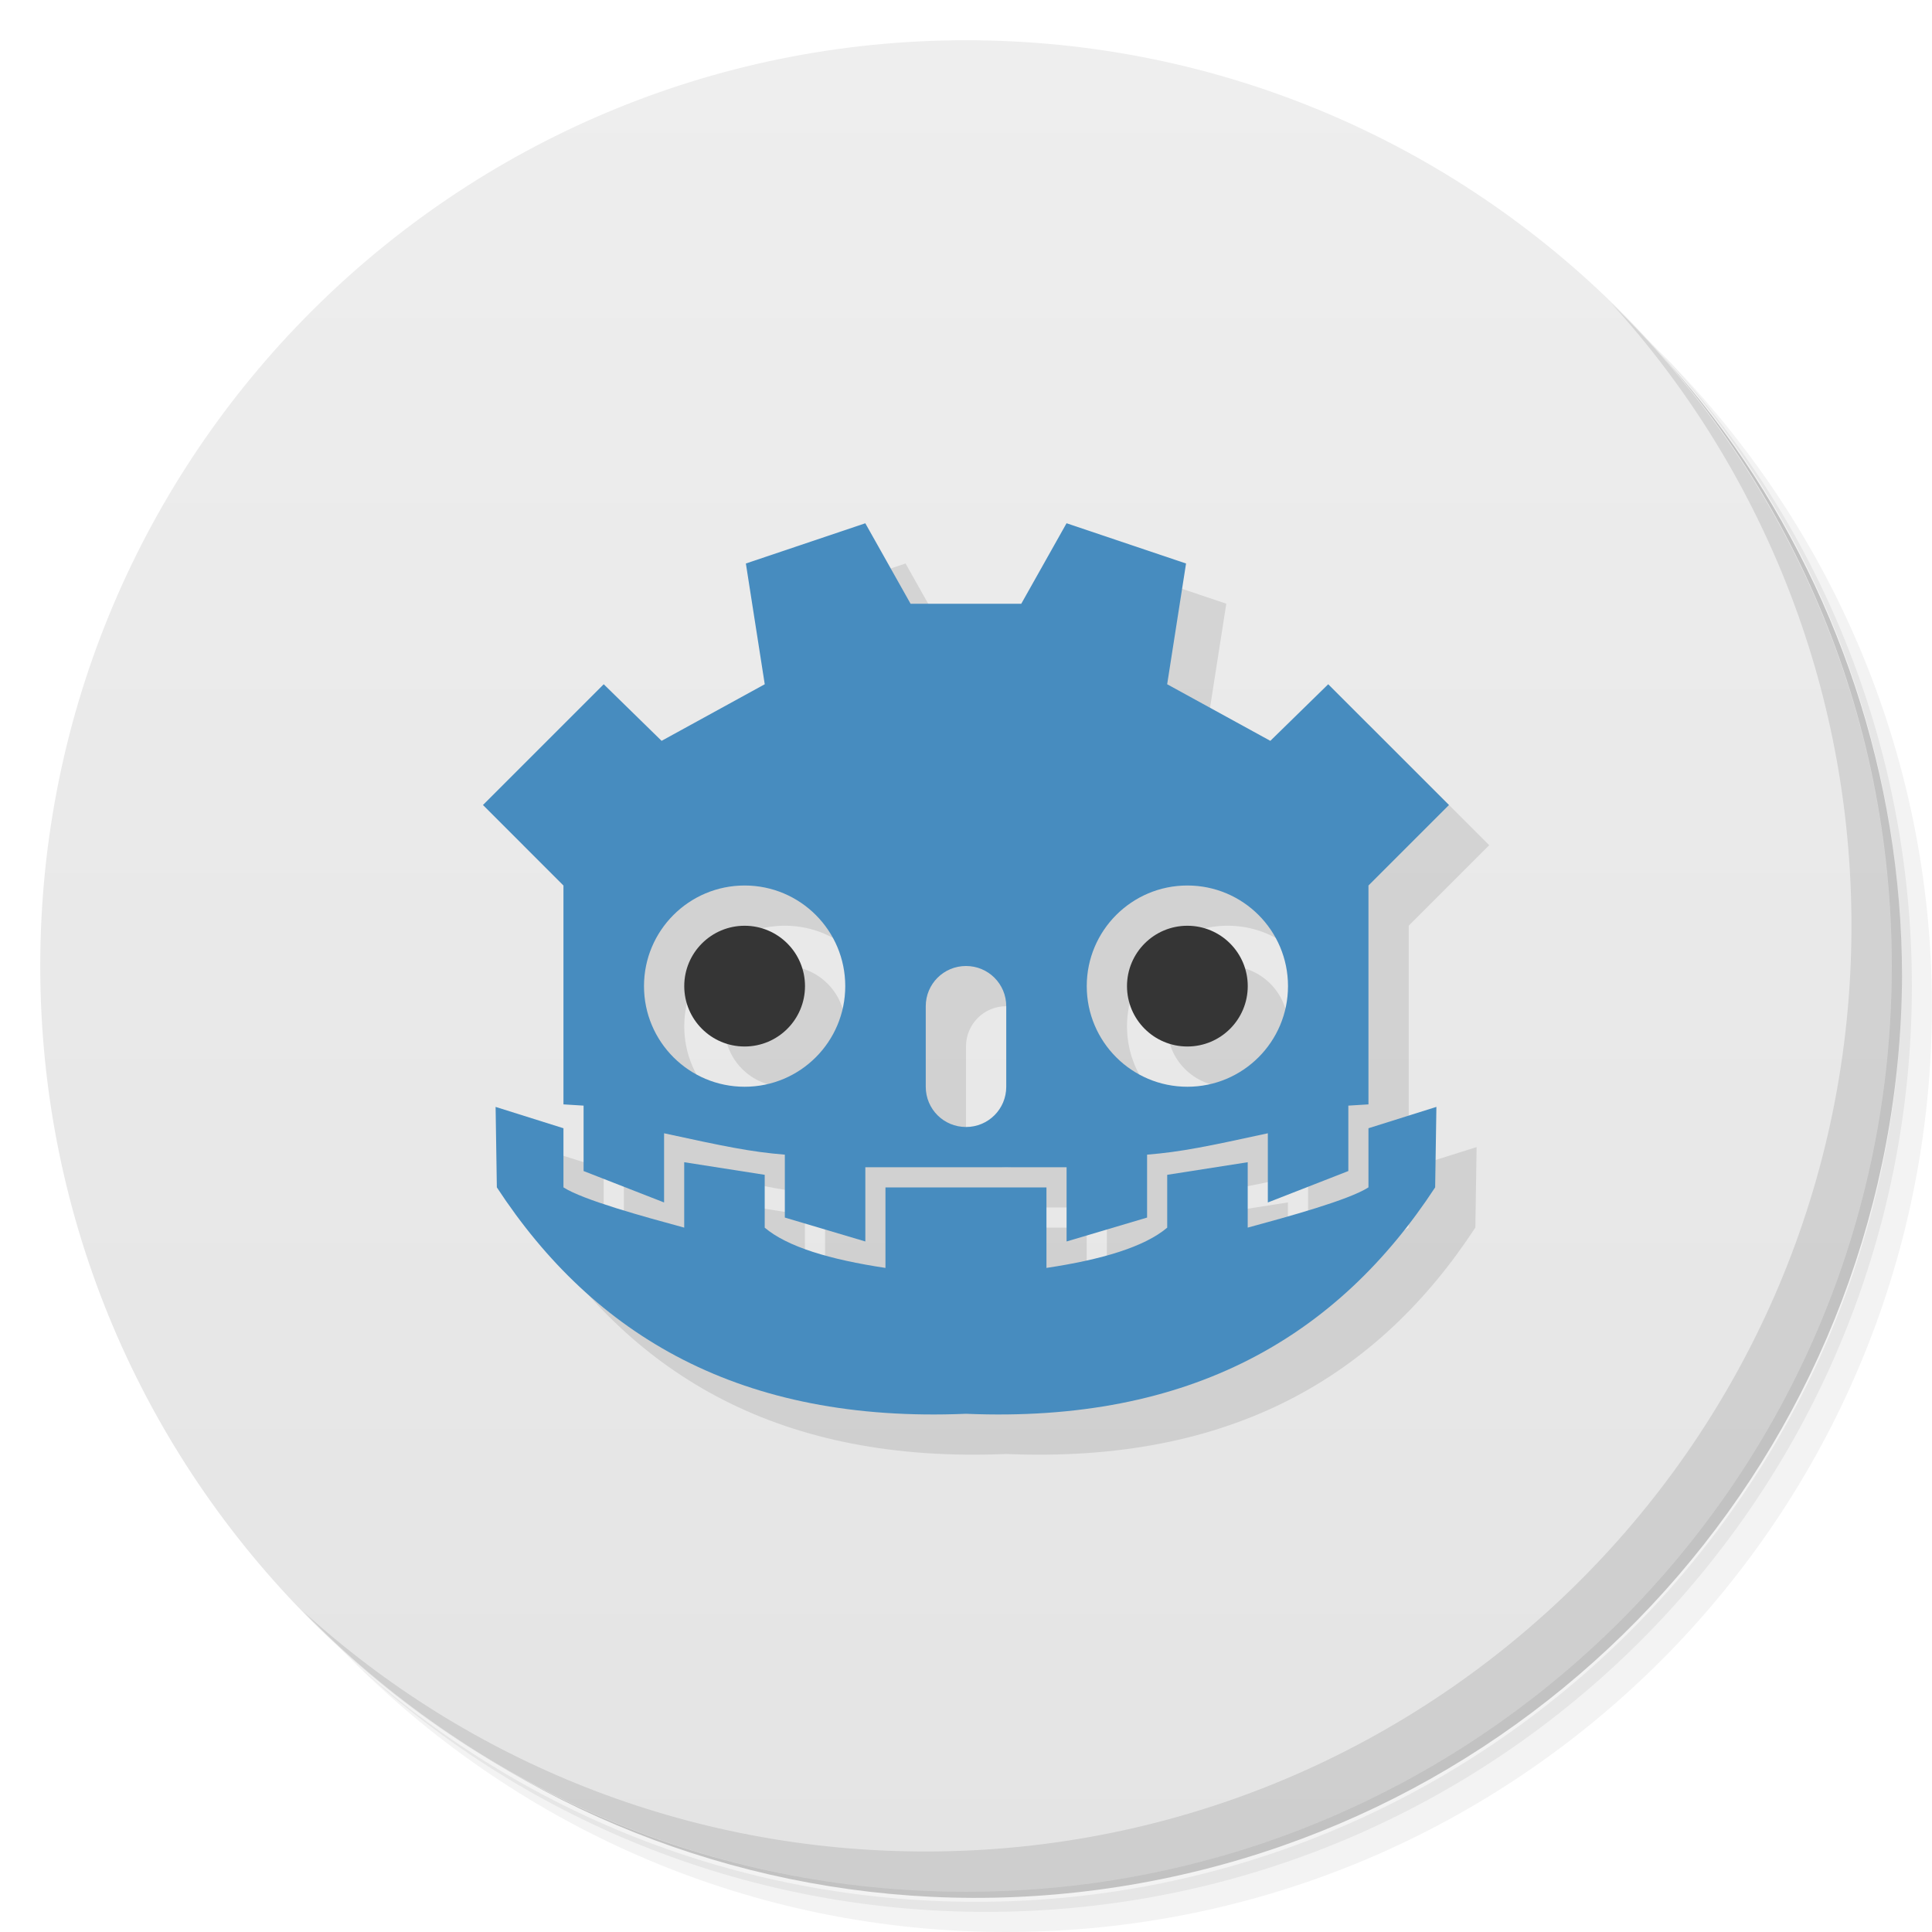
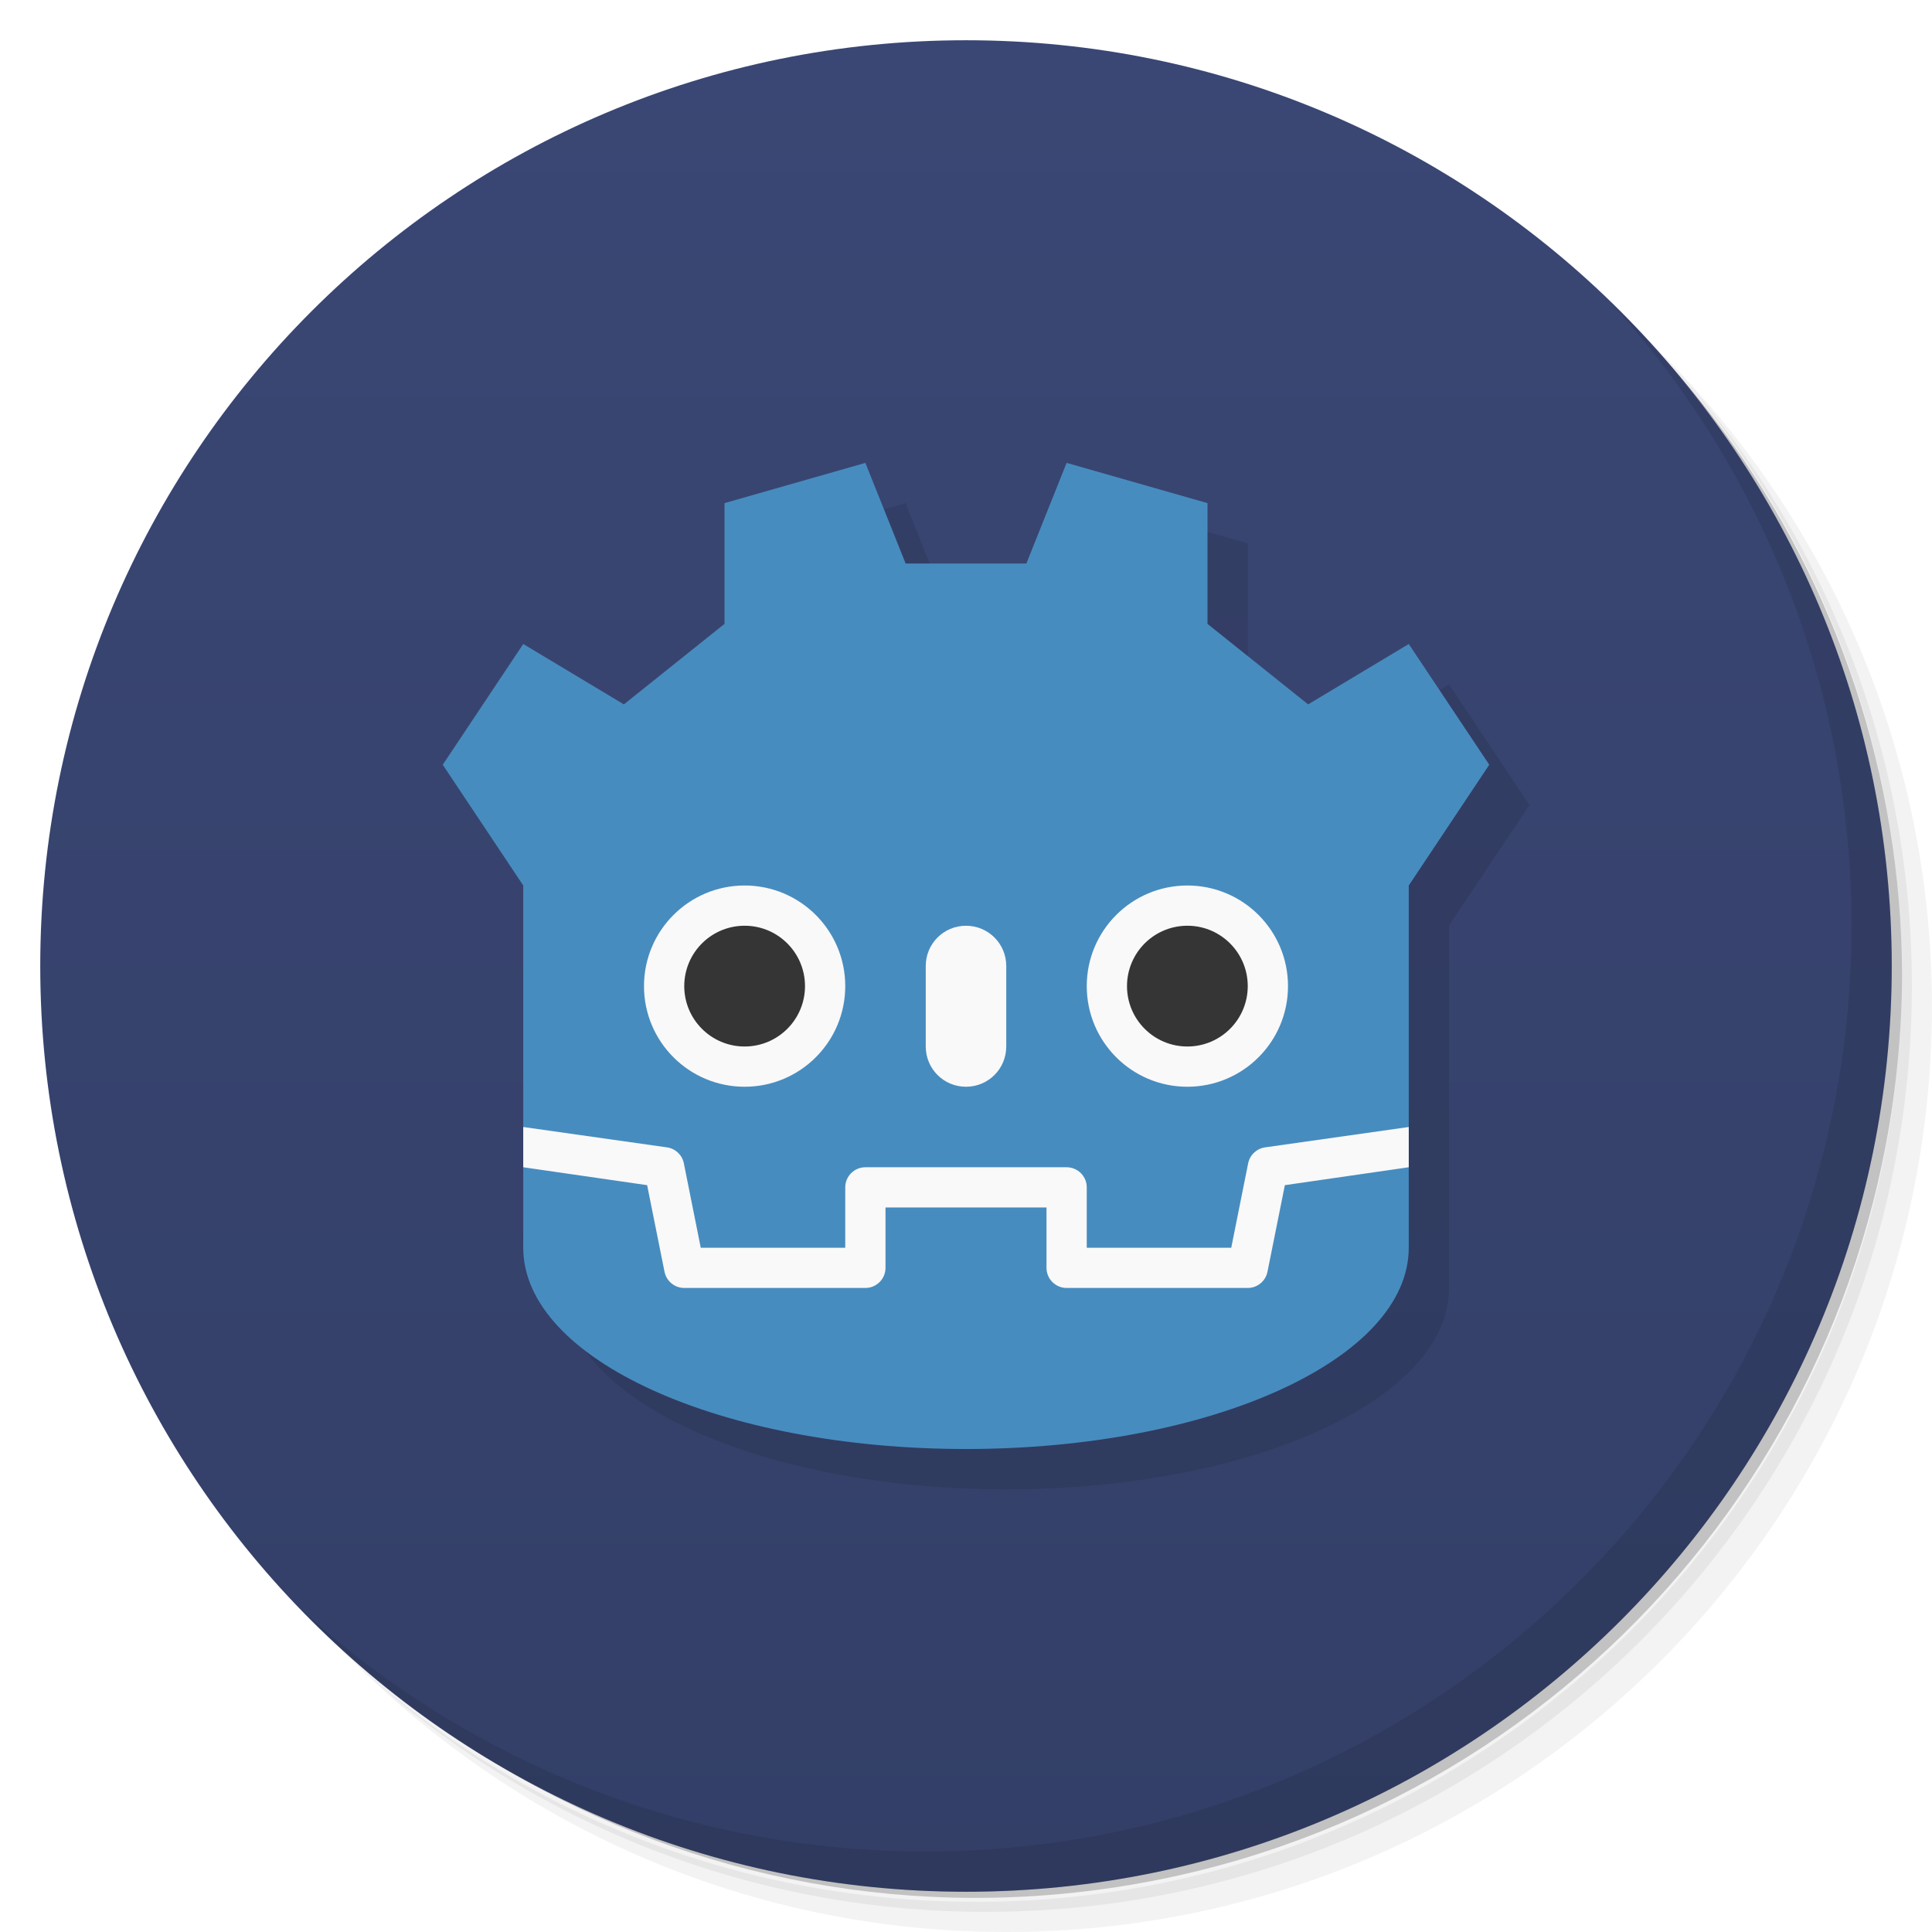
- <svg xmlns="http://www.w3.org/2000/svg" viewBox="0 0 48 48">
+ <svg xmlns="http://www.w3.org/2000/svg" version="1.1" viewBox="0 0 48 48">
  <defs>
-     <linearGradient id="linearGradient3764" x1="1" x2="47" gradientUnits="userSpaceOnUse" gradientTransform="matrix(0,-1,1,0,-1.5e-6,48)">
-       <stop style="stop-color:#e4e4e4;stop-opacity:1" />
-       <stop offset="1" style="stop-color:#eee;stop-opacity:1" />
+     <linearGradient id="bg" x2="0" y1="1" y2="47" gradientUnits="userSpaceOnUse">
+       <stop style="stop-color:#3a4774" offset="0" />
+       <stop style="stop-color:#333f67" offset="1" />
    </linearGradient>
  </defs>
-   <g>
-     <path d="m 36.31 5 c 5.859 4.062 9.688 10.831 9.688 18.5 c 0 12.426 -10.07 22.5 -22.5 22.5 c -7.669 0 -14.438 -3.828 -18.5 -9.688 c 1.037 1.822 2.306 3.499 3.781 4.969 c 4.085 3.712 9.514 5.969 15.469 5.969 c 12.703 0 23 -10.298 23 -23 c 0 -5.954 -2.256 -11.384 -5.969 -15.469 c -1.469 -1.475 -3.147 -2.744 -4.969 -3.781 z m 4.969 3.781 c 3.854 4.113 6.219 9.637 6.219 15.719 c 0 12.703 -10.297 23 -23 23 c -6.081 0 -11.606 -2.364 -15.719 -6.219 c 4.16 4.144 9.883 6.719 16.219 6.719 c 12.703 0 23 -10.298 23 -23 c 0 -6.335 -2.575 -12.06 -6.719 -16.219 z" style="opacity:0.05" />
-     <path d="m 41.28 8.781 c 3.712 4.085 5.969 9.514 5.969 15.469 c 0 12.703 -10.297 23 -23 23 c -5.954 0 -11.384 -2.256 -15.469 -5.969 c 4.113 3.854 9.637 6.219 15.719 6.219 c 12.703 0 23 -10.298 23 -23 c 0 -6.081 -2.364 -11.606 -6.219 -15.719 z" style="opacity:0.1" />
-     <path d="m 31.25 2.375 c 8.615 3.154 14.75 11.417 14.75 21.13 c 0 12.426 -10.07 22.5 -22.5 22.5 c -9.708 0 -17.971 -6.135 -21.12 -14.75 a 23 23 0 0 0 44.875 -7 a 23 23 0 0 0 -16 -21.875 z" style="opacity:0.2" />
-   </g>
-   <g>
-     <path d="m 24 1 c 12.703 0 23 10.297 23 23 c 0 12.703 -10.297 23 -23 23 -12.703 0 -23 -10.297 -23 -23 0 -12.703 10.297 -23 23 -23 z" style="fill:url(#linearGradient3764);fill-opacity:1" />
-   </g>
-   <path d="m 22.5 13.999 -2.969 1 0.469 3 -2.563 1.406 l -1.438 -1.406 l -3 3 2 2 0 5.438 0.5 0.031 0 1.625 2 0.781 0 -1.719 c 1.485 0.323 2.154 0.463 3 0.531 l 0 1.563 2 0.594 0 -1.844 2.5 0 2.5 0 0 1.844 2 -0.594 0 -1.563 c 0.846 -0.068 1.515 -0.208 3 -0.531 l 0 1.719 2 -0.781 0 -1.625 0.5 -0.031 0 -5.438 2 -2 -3 -3 -1.438 1.406 l -2.563 -1.406 l 0.469 -3 -2.969 -1 -1.125 2 -1.375 0 -1.375 0 -1.125 -2 z m -3 9 c 1.381 0 2.5 1.119 2.5 2.5 0 1.381 -1.119 2.5 -2.5 2.5 -1.381 0 -2.5 -1.119 -2.5 -2.5 0 -1.381 1.119 -2.5 2.5 -2.5 z m 11 0 c 1.381 0 2.5 1.119 2.5 2.5 0 1.381 -1.119 2.5 -2.5 2.5 -1.381 0 -2.5 -1.119 -2.5 -2.5 0 -1.381 1.119 -2.5 2.5 -2.5 z m -11 1 c -0.828 0 -1.5 0.672 -1.5 1.5 0 0.828 0.672 1.5 1.5 1.5 0.828 0 1.5 -0.672 1.5 -1.5 0 -0.828 -0.672 -1.5 -1.5 -1.5 z m 11 0 c -0.828 0 -1.5 0.672 -1.5 1.5 0 0.828 0.672 1.5 1.5 1.5 0.828 0 1.5 -0.672 1.5 -1.5 0 -0.828 -0.672 -1.5 -1.5 -1.5 z m -5.5 1 c 0.554 0 1 0.446 1 1 l 0 2 c 0 0.554 -0.446 1 -1 1 -0.554 0 -1 -0.446 -1 -1 l 0 -2 c 0 -0.554 0.446 -1 1 -1 z m -11.688 3.5 0.031 2 c 2.416 3.691 6.06 5.861 11.656 5.625 5.599 0.236 9.24 -1.934 11.656 -5.625 l 0.031 -2 l -1.688 0.531 0 1.469 c -0.489 0.315 -2 0.728 -3 1 l 0 -1.625 -2 0.313 0 1.313 c -0.566 0.478 -1.621 0.793 -3 1 l 0 -2 -2 0 -2 0 0 2 c -1.379 -0.207 -2.434 -0.522 -3 -1 l 0 -1.313 -2 -0.313 0 1.625 c -1 -0.272 -2.511 -0.685 -3 -1 l 0 -1.469 -1.688 -0.531 z" style="fill:#000;opacity:0.1;fill-opacity:1;stroke:none" />
-   <g>
-     <path d="m 40.03 7.531 c 3.712 4.084 5.969 9.514 5.969 15.469 0 12.703 -10.297 23 -23 23 c -5.954 0 -11.384 -2.256 -15.469 -5.969 4.178 4.291 10.01 6.969 16.469 6.969 c 12.703 0 23 -10.298 23 -23 0 -6.462 -2.677 -12.291 -6.969 -16.469 z" style="opacity:0.1" />
-   </g>
-   <path d="m 12.313 27.5 l 0.031 2 c 2.416 3.691 6.06 5.861 11.656 5.625 c 5.599 0.236 9.24 -1.934 11.656 -5.625 l 0.031 -2 l -1.688 0.531 l 0 1.469 c -0.489 0.315 -2 0.728 -3 1 l 0 -1.625 l -2 0.313 l 0 1.313 c -0.566 0.478 -1.621 0.793 -3 1 l 0 -2 l -2 0 l -2 0 l 0 2 c -1.379 -0.207 -2.434 -0.522 -3 -1 l 0 -1.313 l -2 -0.313 l 0 1.625 c -1 -0.272 -2.511 -0.685 -3 -1 l 0 -1.469 l -1.688 -0.531 z" style="fill:#478cbf;fill-opacity:1;stroke:none" />
-   <path d="m 21 25 a 2 2 0 1 1 -4 0 2 2 0 1 1 4 0 z" transform="matrix(0.75,0,0,0.75,4.25,5.75)" style="fill:#353535;fill-opacity:1;stroke:none;fill-rule:nonzero" />
-   <path d="m 21.5 13 l -2.969 1 l 0.469 3 l -2.563 1.406 l -1.438 -1.406 l -3 3 l 2 2 l 0 5.438 l 0.5 0.031 l 0 1.625 l 2 0.781 l 0 -1.719 c 1.485 0.323 2.154 0.463 3 0.531 l 0 1.563 l 2 0.594 l 0 -1.844 l 2.5 0 l 2.5 0 l 0 1.844 l 2 -0.594 l 0 -1.563 c 0.846 -0.068 1.515 -0.208 3 -0.531 l 0 1.719 l 2 -0.781 l 0 -1.625 l 0.5 -0.031 l 0 -5.438 l 2 -2 l -3 -3 l -1.438 1.406 l -2.563 -1.406 l 0.469 -3 l -2.969 -1 l -1.125 2 l -1.375 0 l -1.375 0 l -1.125 -2 z m -3 9 c 1.381 0 2.5 1.119 2.5 2.5 c 0 1.381 -1.119 2.5 -2.5 2.5 c -1.381 0 -2.5 -1.119 -2.5 -2.5 c 0 -1.381 1.119 -2.5 2.5 -2.5 z m 11 0 c 1.381 0 2.5 1.119 2.5 2.5 c 0 1.381 -1.119 2.5 -2.5 2.5 c -1.381 0 -2.5 -1.119 -2.5 -2.5 c 0 -1.381 1.119 -2.5 2.5 -2.5 z m -5.5 2 c 0.554 0 1 0.446 1 1 l 0 2 c 0 0.554 -0.446 1 -1 1 c -0.554 0 -1 -0.446 -1 -1 l 0 -2 c 0 -0.554 0.446 -1 1 -1 z" style="fill:#478cbf;fill-opacity:1;stroke:none" />
-   <path d="m 21 25 a 2 2 0 1 1 -4 0 2 2 0 1 1 4 0 z" transform="matrix(0.75,0,0,0.75,15.25,5.75)" style="fill:#353535;fill-opacity:1;stroke:none;fill-rule:nonzero" />
+   <path d="m36.31 5c5.859 4.062 9.688 10.831 9.688 18.5 0 12.426-10.07 22.5-22.5 22.5-7.669 0-14.438-3.828-18.5-9.688 1.037 1.822 2.306 3.499 3.781 4.969 4.085 3.712 9.514 5.969 15.469 5.969 12.703 0 23-10.298 23-23 0-5.954-2.256-11.384-5.969-15.469-1.469-1.475-3.147-2.744-4.969-3.781zm4.969 3.781c3.854 4.113 6.219 9.637 6.219 15.719 0 12.703-10.297 23-23 23-6.081 0-11.606-2.364-15.719-6.219 4.16 4.144 9.883 6.719 16.219 6.719 12.703 0 23-10.298 23-23 0-6.335-2.575-12.06-6.719-16.219z" style="opacity:.05" />
+   <path d="m41.28 8.781c3.712 4.085 5.969 9.514 5.969 15.469 0 12.703-10.297 23-23 23-5.954 0-11.384-2.256-15.469-5.969 4.113 3.854 9.637 6.219 15.719 6.219 12.703 0 23-10.298 23-23 0-6.081-2.364-11.606-6.219-15.719z" style="opacity:.1" />
+   <path d="m31.25 2.375c8.615 3.154 14.75 11.417 14.75 21.13 0 12.426-10.07 22.5-22.5 22.5-9.708 0-17.971-6.135-21.12-14.75a23 23 0 0 0 44.875-7 23 23 0 0 0-16-21.875z" style="opacity:.2" />
+   <circle cx="24" cy="24" r="23" style="fill:url(#bg)" />
+   <path d="m40.03 7.531c3.712 4.084 5.969 9.514 5.969 15.469 0 12.703-10.297 23-23 23-5.954 0-11.384-2.256-15.469-5.969 4.178 4.291 10.01 6.969 16.469 6.969 12.703 0 23-10.298 23-23 0-6.462-2.677-12.291-6.969-16.469z" style="opacity:.1" />
+   <path d="m22.5 12.5-3.5 1v3l-5 6.5v9c0 2.77 4.906 5 11 5 6.094 0 11-2.23 11-5v-9l2-3-2-3-2.5 1.5-2.5-2v-3l-3.5-1-1 2.5h-3z" style="opacity:.1;paint-order:normal" />
+   <path d="m21.5 11.5-3.5 1v3l-2.5 2-2.5-1.5-2 3 2 3v9c0 2.77 4.906 5 11 5 6.094 0 11-2.23 11-5v-9l2-3-2-3-2.5 1.5-2.5-2v-3l-3.5-1-1 2.5h-3z" style="fill:#478cbf;paint-order:normal" />
+   <path d="m18.5 22c-1.381 0-2.5 1.119-2.5 2.5s1.119 2.5 2.5 2.5c1.381 0 2.5-1.119 2.5-2.5s-1.119-2.5-2.5-2.5zm11 0c-1.381 0-2.5 1.119-2.5 2.5s1.119 2.5 2.5 2.5c1.381 0 2.5-1.119 2.5-2.5s-1.119-2.5-2.5-2.5zm-5.5 1c-0.554 0-1 0.446-1 1v2c0 0.554 0.446 1 1 1 0.554 0 1-0.446 1-1v-2c0-0.554-0.446-1-1-1zm-11 5v1l3.078 0.445 0.432 2.152c0.047 0.234 0.252 0.402 0.49 0.402h4.5c0.276 0 0.5-0.224 0.5-0.5v-1.5h4v1.5c0 0.276 0.224 0.5 0.5 0.5h4.5c0.238 0 0.443-0.169 0.49-0.402l0.432-2.152 3.078-0.445v-1l-3.57 0.506c-0.21 0.03-0.378 0.189-0.42 0.396l-0.42 2.098h-3.59v-1.5c0-0.276-0.224-0.5-0.5-0.5h-5c-0.276 0-0.5 0.224-0.5 0.5v1.5h-3.59l-0.42-2.098c-0.042-0.208-0.21-0.367-0.42-0.396z" style="fill:#f9f9f9" />
+   <path d="m18.543 23a1.5 1.5 0 0 0-1.543 1.5 1.5 1.5 0 0 0 3 0 1.5 1.5 0 0 0-1.457-1.5zm11 0a1.5 1.5 0 0 0-1.543 1.5 1.5 1.5 0 1 0 3 0 1.5 1.5 0 0 0-1.457-1.5z" style="fill:#353535" />
</svg>
